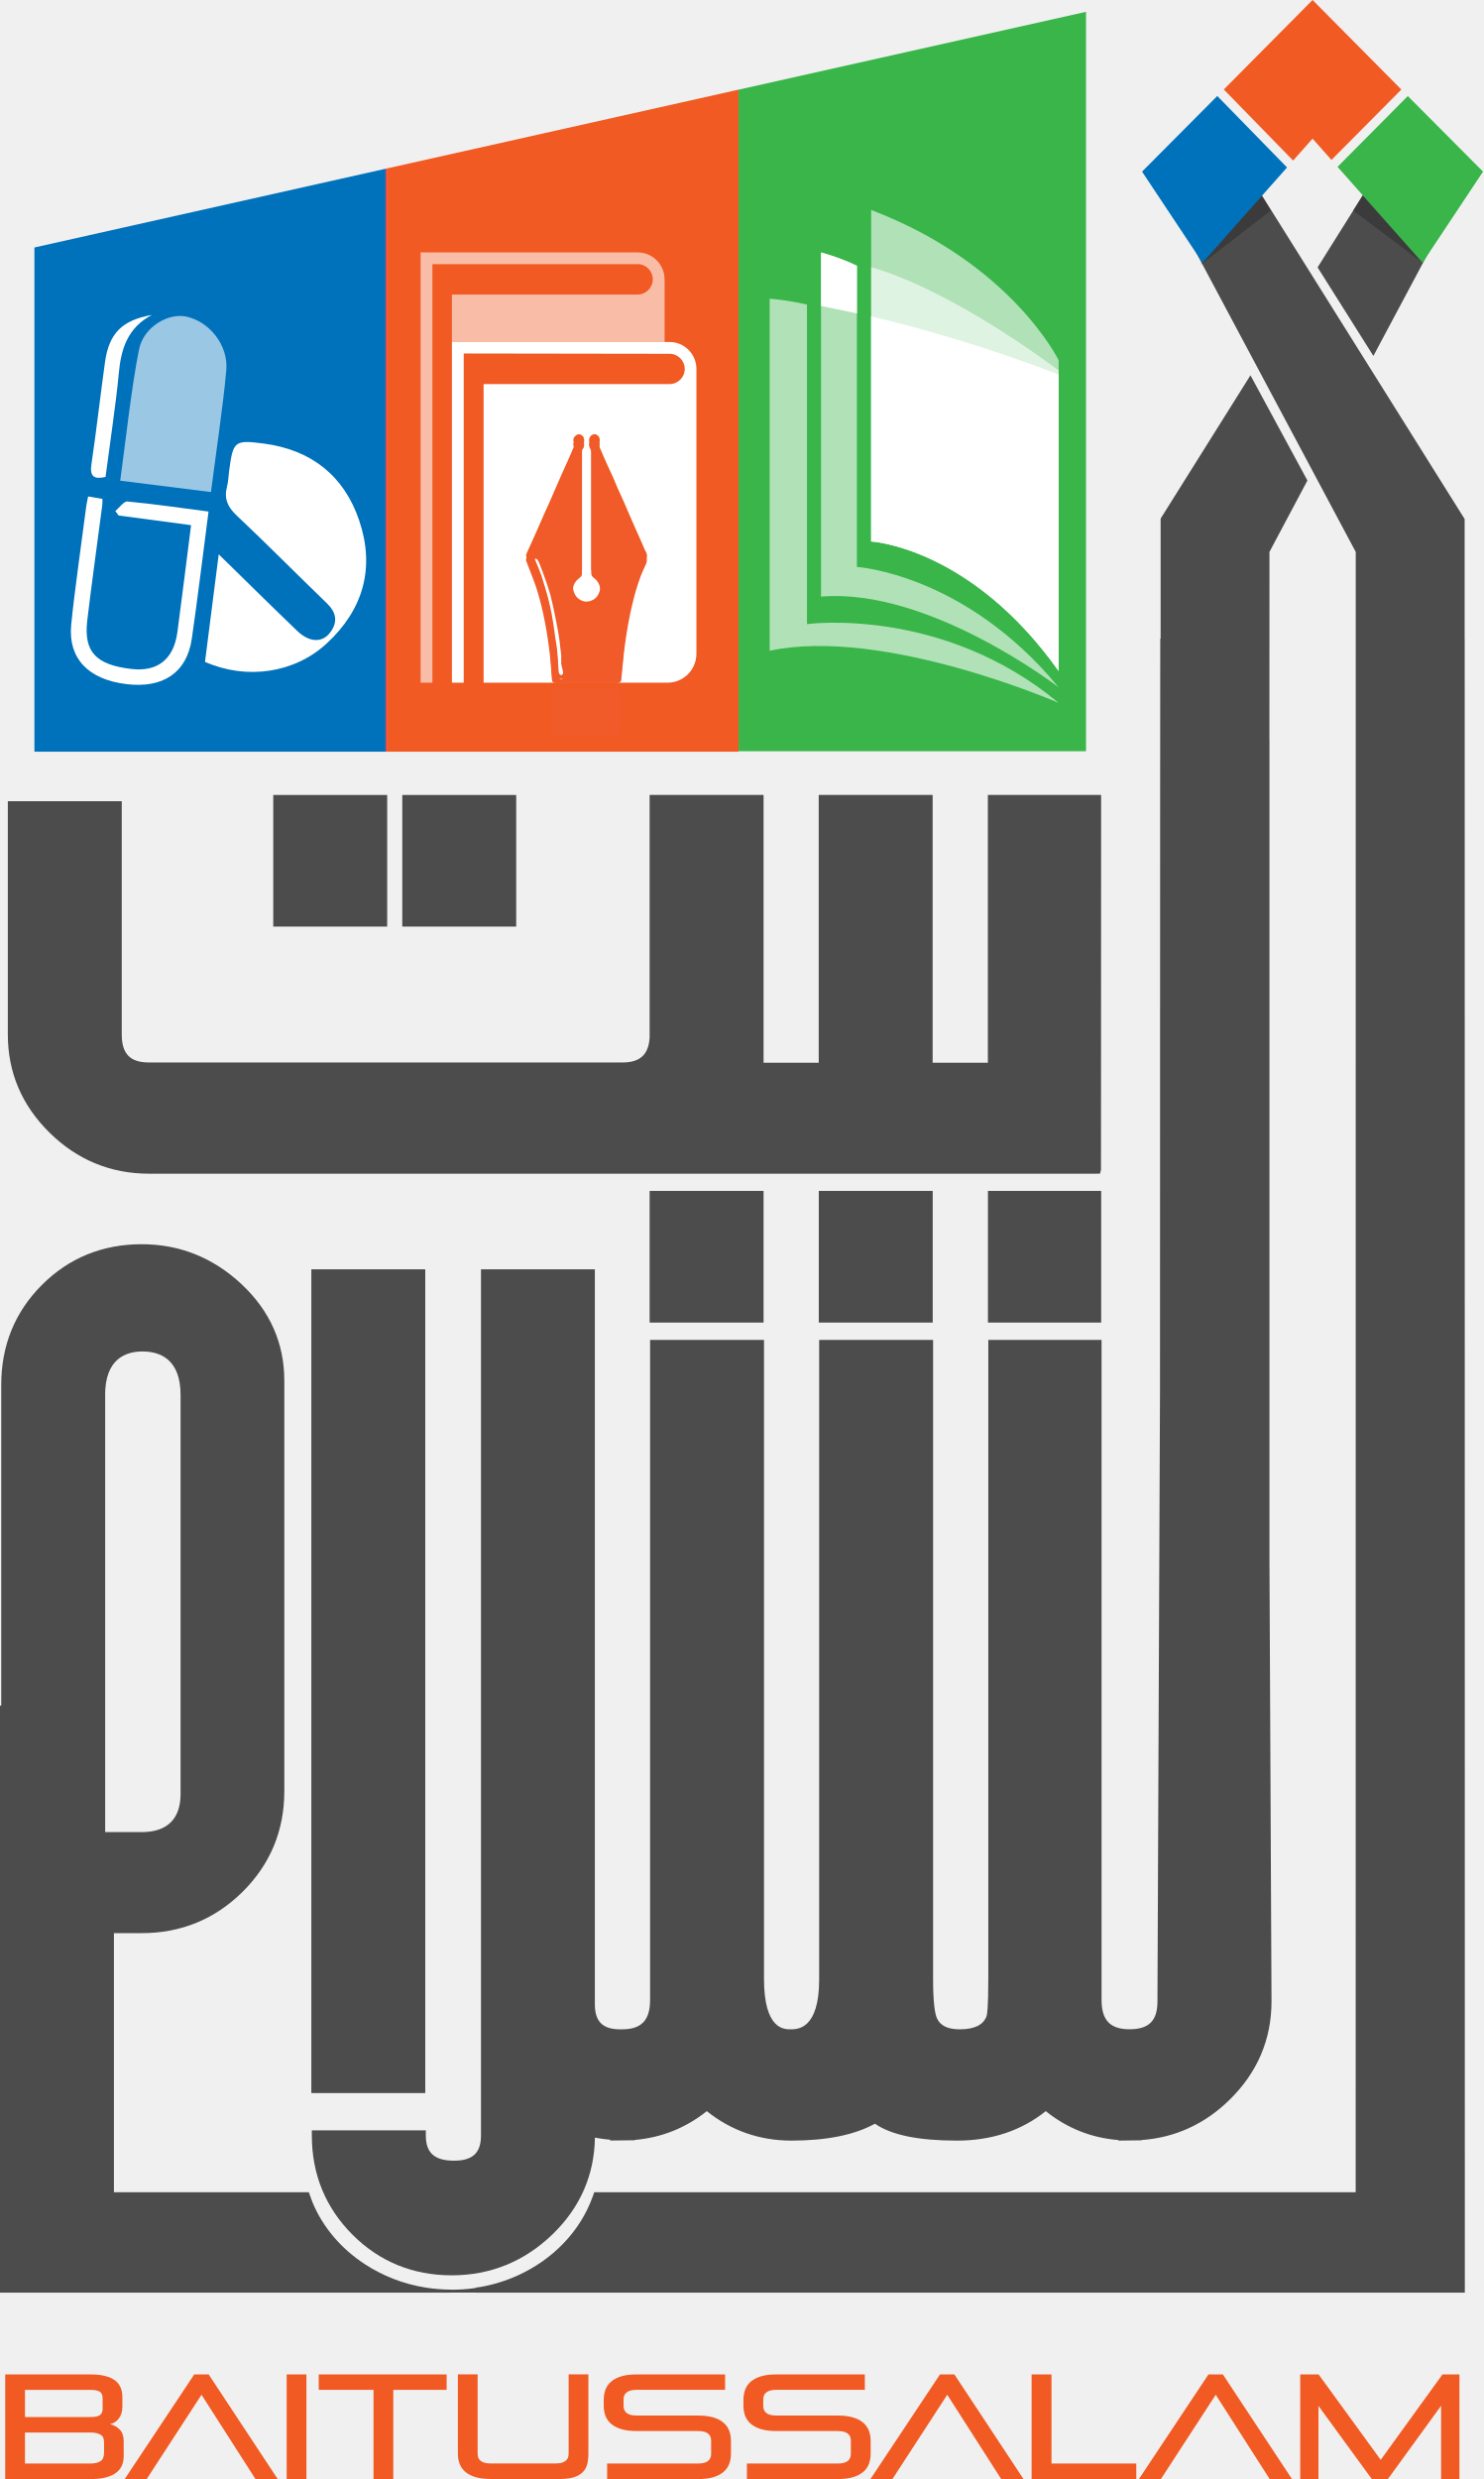
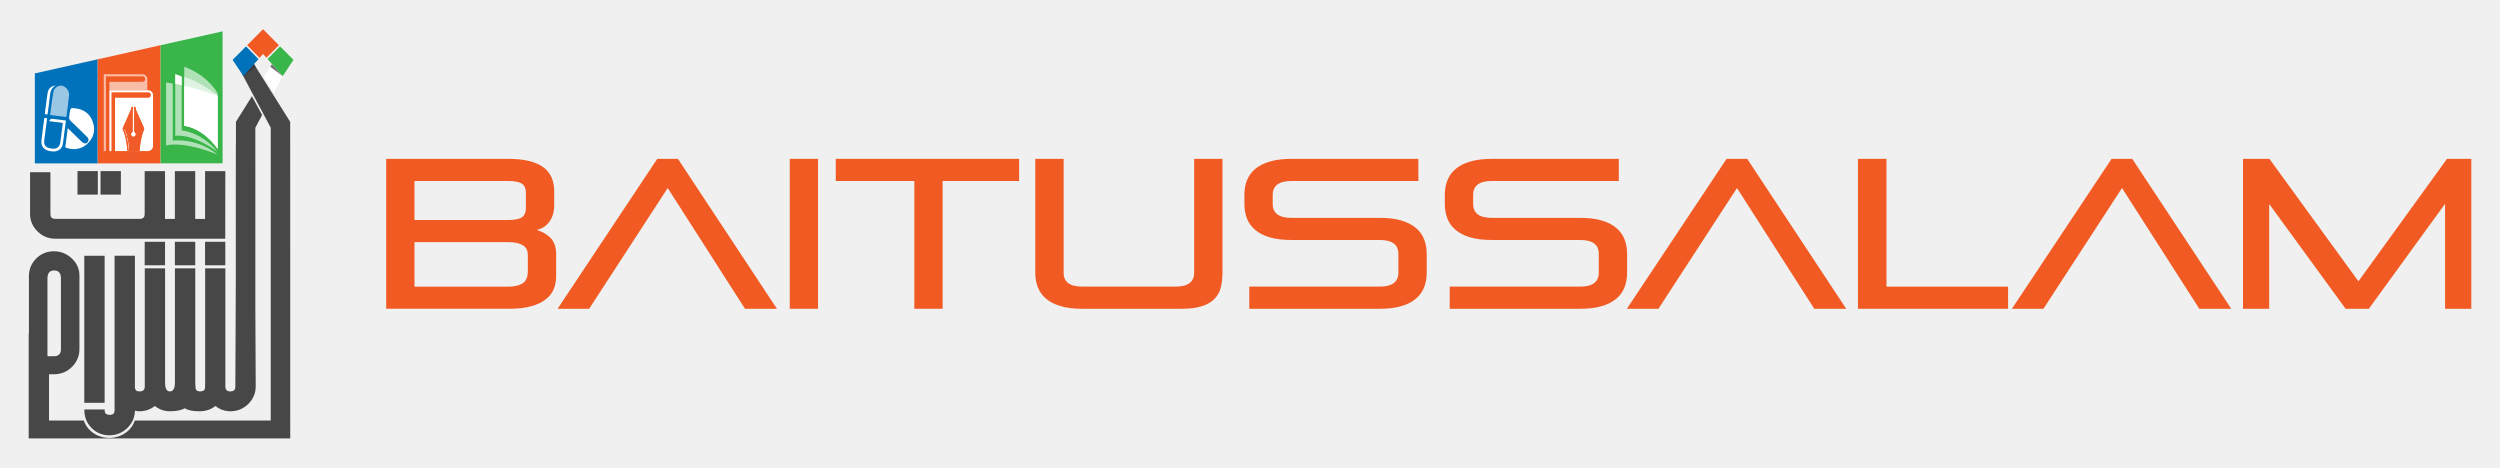
- <svg xmlns="http://www.w3.org/2000/svg" version="1.1" id="Layer_1" x="0px" y="0px" viewBox="0 0 238.74 398.96" style="enable-background:new 0 0 238.74 398.96;" xml:space="preserve">
+ <svg xmlns="http://www.w3.org/2000/svg" version="1.1" id="Layer_1" x="0px" y="0px" viewBox="0 0 1636.38 306.1" style="enable-background:new 0 0 1636.38 306.1;" xml:space="preserve">
  <style type="text/css">
- 	.st0{fill:#4C4C4D;}
- 	.st1{fill:#5D5E5E;}
- 	.st2{opacity:0.7;}
- 	.st3{fill:#333333;}
- 	.st4{fill:#F15A22;}
- 	.st5{fill:#EF4136;}
- 	.st6{fill:#0072BC;}
- 	.st7{fill:#39B54A;}
- 	.st8{opacity:0.6;}
- 	.st9{fill:#FFFFFF;}
+ 	.st0{fill:#F15A22;}
+ 	.st1{fill:#FFFFFF;}
+ 	.st2{fill:#474748;}
+ 	.st3{fill:#5D5E5E;}
+ 	.st4{opacity:0.7;}
+ 	.st5{fill:#333333;}
+ 	.st6{fill:#EF4136;}
+ 	.st7{fill:#0072BC;}
+ 	.st8{fill:#39B54A;}
+ 	.st9{opacity:0.6;}
	.st10{fill-rule:evenodd;clip-rule:evenodd;fill:#FFFFFF;}
	.st11{fill:#F15A29;}
</style>
  <g>
    <g>
-       <polygon class="st0" points="230.23,40.14 220.08,30.32 212.11,43.03 221.09,57.28   " />
-     </g>
-   </g>
-   <g>
-     <path class="st0" d="M235.78,83.53l-33.35-53.22l-10.15,9.82l25.97,48.7c-0.01,54.39-0.01,177.72-0.01,263.98H95.66   c-0.08,0.28-0.19,0.54-0.29,0.82c-2,5.49-6.36,10-12,12.56c-1.87,0.85-3.87,1.48-5.98,1.86c-0.29,0.05-0.58,0.08-0.85,0.11h0.26   c-0.1,0.02-0.2,0.03-0.3,0.04v0.03c-1.46,0.22-2.87,0.27-3.99,0.26v-0.01c-1.34-0.01-2.66-0.12-3.94-0.32   c-3.65-0.57-7-1.91-9.88-3.8c-3.77-2.47-6.72-5.91-8.38-9.92c-0.11-0.27-0.2-0.54-0.3-0.81c-0.1-0.27-0.2-0.54-0.29-0.82H18.34   v-41.7h4.48c6.32,0,11.78-2.24,16.23-6.65c4.46-4.42,6.72-9.86,6.72-16.18v-66.08c0-6.04-2.32-11.26-6.9-15.54   c-4.56-4.26-9.96-6.42-16.05-6.42c-6.32,0-11.73,2.2-16.07,6.55c-4.35,4.34-6.55,9.75-6.55,16.07v51.63H0v94.48h72.49v-0.01h4.05   v0.01h159.27v-15.34c0-79.35,0-190.52-0.02-250.85h-0.01V83.53z M16.92,224.52c0-5.8,3.27-7.02,6.02-7.02   c2.8,0,6.13,1.22,6.13,7.02v64.2c0,4.01-2.16,6.13-6.24,6.13h-5.9V224.52z" />
-   </g>
-   <g>
-     <g>
-       <path class="st0" d="M23.99,188.08h51.74h24.5h76.23v-0.01h0v-59.32h-16.6v43.1h-10.52v-43.1h-16.72v43.1h-10.51v-16.64    c0.01,0,0.02-0.01,0.03-0.01v-25.44h-0.03v-1.01H105.4v38.21c-0.16,3.22-1.87,4.85-5.17,4.85H23.99c-3.47,0-5.2-1.77-5.2-5.31    v-36.73H2.07v36.73c0,5.9,2.16,10.98,6.47,15.22C12.86,185.96,18.01,188.08,23.99,188.08z" />
+       <g>
+         <g>
+           <path class="st0" d="M252.78,202.11v-98.13h79.87c5.38,0,10.02,0.49,13.88,1.46c3.84,0.99,6.96,2.37,9.33,4.18      c2.38,1.82,4.09,4.04,5.24,6.69c1.11,2.65,1.66,5.6,1.66,8.85v9.06c0,4.31-1.02,7.89-3.13,10.82c-2.09,2.92-4.89,4.75-8.43,5.49      c3.7,1.02,6.78,2.76,9.19,5.23c2.4,2.46,3.64,6.07,3.64,10.8v14.35c0,2.79-0.5,5.47-1.47,8.03c-0.98,2.56-2.67,4.8-5.03,6.75      c-2.38,1.97-5.55,3.53-9.56,4.67c-3.99,1.17-8.99,1.74-15.05,1.74H252.78z M344.23,126.14c0-2.69-0.85-4.64-2.53-5.84      c-1.67-1.21-4.69-1.82-9.06-1.82H271.3v25.5h61.34c4.37,0,7.39-0.6,9.06-1.78c1.68-1.22,2.53-3.18,2.53-5.88V126.14z       M345.48,166.84c0-3.06-1.18-5.2-3.5-6.47c-2.33-1.26-5.35-1.87-9.07-1.87H271.3v29.12h61.62c3.72,0,6.74-0.69,9.07-2.08      c2.32-1.41,3.5-4.1,3.5-8.1V166.84z" />
+         </g>
+       </g>
+       <g>
+         <g>
+           <path class="st0" d="M487.65,202.11l-50.6-79.04l-51.43,79.04h-20.64l65.23-98.13h13.53l64.8,98.13H487.65z" />
+         </g>
+       </g>
+       <g>
+         <g>
+           <path class="st0" d="M516.93,202.11v-98.13h18.52v98.13H516.93z" />
+         </g>
+       </g>
+       <g>
+         <g>
+           <path class="st0" d="M598.48,202.11v-83.64h-51.43v-14.49h120.03v14.49H617v83.64H598.48z" />
+         </g>
+       </g>
+       <g>
+         <g>
+           <path class="st0" d="M708.46,202.11c-5.59,0-10.32-0.57-14.23-1.74c-3.89-1.14-7.09-2.77-9.54-4.87      c-2.47-2.08-4.24-4.59-5.38-7.48c-1.11-2.85-1.67-6.08-1.67-9.61v-74.43h18.56v74.57c0,6.03,4.07,9.06,12.26,9.06h60.91      c8.19,0,12.27-3.02,12.27-9.06v-74.57h18.53v74.43c0,3.53-0.37,6.76-1.04,9.61c-0.7,2.89-2.04,5.4-4.04,7.48      c-2.01,2.1-4.75,3.73-8.22,4.87c-3.49,1.17-8.01,1.74-13.61,1.74H708.46z" />
+         </g>
+       </g>
+       <g>
+         <g>
+           <path class="st0" d="M817.72,202.11v-14.5h85.34c8.15,0,12.25-3.02,12.25-9.06v-12.41c0-6.04-4.1-9.06-12.25-9.06h-57.73      c-5.57,0-10.32-0.58-14.21-1.73c-3.9-1.16-7.09-2.79-9.56-4.9c-2.46-2.07-4.25-4.55-5.37-7.43c-1.1-2.91-1.67-6.11-1.67-9.64      v-5.71c0-3.52,0.57-6.74,1.67-9.61c1.12-2.86,2.9-5.36,5.37-7.45c2.47-2.1,5.66-3.73,9.56-4.87c3.89-1.15,8.64-1.75,14.21-1.75      h83.07v14.49h-83.07c-8.18,0-12.27,3.02-12.27,9.06v5.99c0,6.05,4.08,9.07,12.27,9.07h57.73c5.55,0,10.29,0.56,14.21,1.74      c3.88,1.17,7.08,2.77,9.54,4.88c2.45,2.1,4.25,4.57,5.37,7.46c1.12,2.88,1.68,6.09,1.68,9.6v12.13c0,3.53-0.57,6.76-1.68,9.61      c-1.12,2.89-2.91,5.4-5.37,7.48c-2.46,2.1-5.66,3.73-9.54,4.87c-3.92,1.17-8.66,1.74-14.21,1.74H817.72z" />
+         </g>
+       </g>
+       <g>
+         <g>
+           <path class="st0" d="M948.9,202.11v-14.5h85.31c8.2,0,12.27-3.02,12.27-9.06v-12.41c0-6.04-4.07-9.06-12.27-9.06H976.5      c-5.57,0-10.3-0.58-14.2-1.73c-3.93-1.16-7.1-2.79-9.55-4.9c-2.47-2.07-4.25-4.55-5.35-7.43c-1.13-2.91-1.7-6.11-1.7-9.64v-5.71      c0-3.52,0.57-6.74,1.7-9.61c1.11-2.86,2.88-5.36,5.35-7.45c2.46-2.1,5.63-3.73,9.55-4.87c3.9-1.15,8.64-1.75,14.2-1.75h83.09      v14.49H976.5c-8.17,0-12.25,3.02-12.25,9.06v5.99c0,6.05,4.08,9.07,12.25,9.07h57.71c5.59,0,10.33,0.56,14.22,1.74      c3.91,1.17,7.1,2.77,9.55,4.88c2.47,2.1,4.26,4.57,5.36,7.46c1.12,2.88,1.68,6.09,1.68,9.6v12.13c0,3.53-0.56,6.76-1.68,9.61      c-1.11,2.89-2.89,5.4-5.36,7.48c-2.45,2.1-5.64,3.73-9.55,4.87c-3.89,1.17-8.63,1.74-14.22,1.74H948.9z" />
+         </g>
+       </g>
+       <g>
+         <g>
+           <path class="st0" d="M1187.55,202.11l-50.6-79.04l-51.43,79.04h-20.64l65.24-98.13h13.52l64.81,98.13H1187.55z" />
+         </g>
+       </g>
+       <g>
+         <g>
+           <path class="st0" d="M1216.12,202.11v-98.13h18.68v83.63h79.61v14.5H1216.12z" />
+         </g>
+       </g>
+       <g>
+         <g>
+           <path class="st0" d="M1439.56,202.11l-50.6-79.04l-51.43,79.04h-20.64l65.25-98.13h13.52l64.81,98.13H1439.56z" />
+         </g>
+       </g>
+       <g>
+         <g>
+           <path class="st0" d="M1600.43,202.11v-68.73l-49.9,68.73h-15.19l-50.03-68.59v68.59h-17.15v-98.13h17.28l58.28,80.14      l57.98-80.14h15.91v98.13H1600.43z" />
+         </g>
+       </g>
    </g>
    <g>
-       <path class="st0" d="M176.45,188.89H23.99c-6.17,0-11.56-2.22-16.01-6.6c-4.46-4.38-6.72-9.7-6.72-15.8v-37.55H19.6v37.55    c0,3.11,1.35,4.5,4.38,4.5h76.24c2.84,0,4.22-1.29,4.36-4.07l0-38.99h18.34v43.1h8.88v-43.1h18.34v43.1h8.89v-43.1h18.23    l-0.02,60.33l-0.16,0.62L176.45,188.89z M2.88,130.58v35.92c0,5.65,2.1,10.57,6.23,14.64c4.14,4.07,9.14,6.13,14.87,6.13h151.65    l0-57.7h-14.97v43.1h-12.15v-43.1h-15.09v43.1h-12.14v-43.1h-15.09v37.4c-0.18,3.72-2.25,5.66-5.99,5.66H23.99    c-3.93,0-6.02-2.12-6.02-6.12v-35.92H2.88z" />
-     </g>
-   </g>
-   <g>
-     <g>
-       <rect x="132.62" y="192.48" class="st0" width="16.72" height="19.56" />
-     </g>
-     <g>
-       <path class="st0" d="M150.15,212.85h-18.34v-21.19h18.34V212.85z M133.43,211.22h15.09v-17.93h-15.09V211.22z" />
-     </g>
-   </g>
-   <g>
-     <g>
-       <rect x="105.4" y="192.48" class="st0" width="16.71" height="19.56" />
-     </g>
-     <g>
-       <path class="st0" d="M122.92,212.85h-18.34v-21.19h18.34V212.85z M106.21,211.22h15.09v-17.93h-15.09V211.22z" />
-     </g>
-   </g>
-   <g>
-     <g>
-       <rect x="65.58" y="128.75" class="st0" width="16.71" height="19.56" />
-     </g>
-     <g>
-       <path class="st0" d="M83.11,149.12H64.76v-21.18h18.34V149.12z M66.39,147.49h15.08v-17.93H66.39V147.49z" />
-     </g>
-   </g>
-   <g>
-     <g>
-       <rect x="44.81" y="128.75" class="st0" width="16.72" height="19.56" />
-     </g>
-     <g>
-       <path class="st0" d="M62.34,149.12H43.99v-21.18h18.34V149.12z M45.62,147.49h15.09v-17.93H45.62V147.49z" />
-     </g>
-   </g>
-   <g>
-     <g>
-       <rect x="159.85" y="192.48" class="st0" width="16.6" height="19.56" />
-     </g>
-     <g>
-       <path class="st0" d="M177.27,212.85h-18.23v-21.19h18.23V212.85z M160.67,211.22h14.97v-17.93h-14.97V211.22z" />
-     </g>
-   </g>
-   <g>
-     <polygon class="st1" points="211.3,8.01 211.32,7.18 211.27,7.17  " />
-   </g>
-   <g class="st2">
-     <polygon class="st3" points="229.06,42.31 217.84,33.89 219.35,31.47  " />
-   </g>
-   <g class="st2">
-     <polygon class="st3" points="193.3,42.59 204.56,33.9 202.52,30.51  " />
-   </g>
-   <g>
-     <polygon class="st4" points="118,14.63 62.37,27.09 62.37,120.97 118.9,120.97 118.9,120.22 118.9,14.43  " />
-   </g>
-   <g>
-     <polygon class="st5" points="62.07,27.16 62.07,120.97 62.37,120.97 62.37,27.09  " />
-   </g>
-   <g>
-     <polygon class="st6" points="5.54,39.83 5.54,120.97 62.07,120.97 62.07,27.16  " />
-   </g>
-   <g>
-     <polygon class="st7" points="174.83,1.9 118.9,14.43 118.9,120.9 174.83,120.9  " />
-   </g>
-   <g>
-     <g>
-       <g>
-         <path class="st4" d="M0.84,398.96v-16.83h13.7c0.92,0,1.72,0.08,2.38,0.25c0.66,0.17,1.19,0.41,1.6,0.72     c0.41,0.31,0.7,0.69,0.9,1.15c0.19,0.46,0.28,0.96,0.28,1.52v1.55c0,0.74-0.18,1.35-0.54,1.86c-0.36,0.5-0.84,0.81-1.45,0.94     c0.63,0.17,1.16,0.47,1.58,0.9c0.41,0.42,0.62,1.04,0.62,1.85v2.46c0,0.48-0.09,0.94-0.25,1.38c-0.17,0.44-0.46,0.82-0.86,1.16     c-0.41,0.34-0.95,0.6-1.64,0.8c-0.68,0.2-1.54,0.3-2.58,0.3H0.84z M16.52,385.93c0-0.46-0.15-0.8-0.43-1     c-0.29-0.21-0.8-0.31-1.55-0.31H4.02v4.37h10.52c0.75,0,1.27-0.1,1.55-0.31c0.29-0.21,0.43-0.54,0.43-1.01V385.93z M16.74,392.91     c0-0.52-0.2-0.89-0.6-1.11c-0.4-0.22-0.92-0.32-1.56-0.32H4.02v4.99h10.57c0.64,0,1.16-0.12,1.56-0.36c0.4-0.24,0.6-0.7,0.6-1.39     V392.91z" />
-       </g>
-     </g>
-     <g>
-       <g>
-         <path class="st4" d="M41.12,398.96l-8.68-13.56l-8.82,13.56h-3.54l11.19-16.83h2.32l11.11,16.83H41.12z" />
-       </g>
-     </g>
-     <g>
-       <g>
-         <path class="st4" d="M46.15,398.96v-16.83h3.18v16.83H46.15z" />
-       </g>
-     </g>
-     <g>
-       <g>
-         <path class="st4" d="M60.13,398.96v-14.35h-8.82v-2.48H71.9v2.48h-8.59v14.35H60.13z" />
-       </g>
-     </g>
-     <g>
-       <g>
-         <path class="st4" d="M79,398.96c-0.96,0-1.77-0.1-2.44-0.3c-0.67-0.2-1.22-0.48-1.64-0.84c-0.42-0.36-0.73-0.79-0.92-1.28     c-0.19-0.49-0.29-1.04-0.29-1.65v-12.77h3.18v12.79c0,1.03,0.7,1.55,2.1,1.55h10.45c1.4,0,2.1-0.52,2.1-1.55v-12.79h3.18v12.77     c0,0.6-0.06,1.16-0.18,1.65c-0.12,0.5-0.35,0.93-0.69,1.28c-0.34,0.36-0.82,0.64-1.41,0.84c-0.6,0.2-1.37,0.3-2.33,0.3H79z" />
-       </g>
-     </g>
-     <g>
-       <g>
-         <path class="st4" d="M97.74,398.96v-2.49h14.64c1.4,0,2.1-0.52,2.1-1.55v-2.13c0-1.04-0.7-1.55-2.1-1.55h-9.9     c-0.95,0-1.77-0.1-2.44-0.3c-0.67-0.2-1.22-0.48-1.64-0.84c-0.42-0.36-0.73-0.78-0.92-1.27c-0.19-0.5-0.29-1.05-0.29-1.65v-0.98     c0-0.6,0.1-1.16,0.29-1.65c0.19-0.49,0.5-0.92,0.92-1.28c0.42-0.36,0.97-0.64,1.64-0.84c0.67-0.2,1.48-0.3,2.44-0.3h14.25v2.48     h-14.25c-1.4,0-2.1,0.52-2.1,1.55v1.03c0,1.04,0.7,1.56,2.1,1.56h9.9c0.95,0,1.77,0.1,2.44,0.3c0.67,0.2,1.21,0.47,1.64,0.84     c0.42,0.36,0.73,0.78,0.92,1.28c0.19,0.49,0.29,1.04,0.29,1.65v2.08c0,0.6-0.1,1.16-0.29,1.65c-0.19,0.5-0.5,0.93-0.92,1.28     c-0.42,0.36-0.97,0.64-1.64,0.84c-0.67,0.2-1.49,0.3-2.44,0.3H97.74z" />
-       </g>
-     </g>
-     <g>
-       <g>
-         <path class="st4" d="M120.24,398.96v-2.49h14.63c1.41,0,2.1-0.52,2.1-1.55v-2.13c0-1.04-0.7-1.55-2.1-1.55h-9.9     c-0.95,0-1.77-0.1-2.44-0.3c-0.67-0.2-1.22-0.48-1.64-0.84c-0.42-0.36-0.73-0.78-0.92-1.27c-0.19-0.5-0.29-1.05-0.29-1.65v-0.98     c0-0.6,0.1-1.16,0.29-1.65c0.19-0.49,0.49-0.92,0.92-1.28c0.42-0.36,0.96-0.64,1.64-0.84c0.67-0.2,1.48-0.3,2.44-0.3h14.25v2.48     h-14.25c-1.4,0-2.1,0.52-2.1,1.55v1.03c0,1.04,0.7,1.56,2.1,1.56h9.9c0.96,0,1.77,0.1,2.44,0.3c0.67,0.2,1.22,0.47,1.64,0.84     c0.42,0.36,0.73,0.78,0.92,1.28c0.19,0.49,0.29,1.04,0.29,1.65v2.08c0,0.6-0.1,1.16-0.29,1.65c-0.19,0.5-0.5,0.93-0.92,1.28     c-0.42,0.36-0.97,0.64-1.64,0.84c-0.67,0.2-1.48,0.3-2.44,0.3H120.24z" />
-       </g>
-     </g>
-     <g>
-       <g>
-         <path class="st4" d="M161.17,398.96l-8.68-13.56l-8.82,13.56h-3.54l11.19-16.83h2.32l11.12,16.83H161.17z" />
-       </g>
-     </g>
-     <g>
-       <g>
-         <path class="st4" d="M166.07,398.96v-16.83h3.2v14.34h13.65v2.49H166.07z" />
-       </g>
-     </g>
-     <g>
-       <g>
-         <path class="st4" d="M204.39,398.96l-8.68-13.56l-8.82,13.56h-3.54l11.19-16.83h2.32l11.12,16.83H204.39z" />
-       </g>
-     </g>
-     <g>
-       <g>
-         <path class="st4" d="M231.99,398.96v-11.79l-8.56,11.79h-2.6l-8.58-11.76v11.76h-2.94v-16.83h2.96l10,13.75l9.94-13.75h2.73     v16.83H231.99z" />
-       </g>
-     </g>
-   </g>
-   <g>
-     <g>
-       <rect x="50.94" y="205.09" class="st0" width="16.71" height="130.94" />
-     </g>
-     <g>
-       <path class="st0" d="M68.46,336.85H50.12V204.28h18.34V336.85z M51.75,335.22h15.08V205.91H51.75V335.22z" />
-     </g>
-   </g>
-   <g>
-     <g class="st8">
-       <path class="st9" d="M170.42,107.98V57.97c0,0-7.59-15.59-30.18-24.18c0,14.79,0,53.35,0,53.35S156.23,88,170.42,107.98z" />
-     </g>
-     <g class="st8">
-       <path class="st9" d="M170.42,110.62c0,0-20.85-16.09-38.25-14.6c0-9.57,0-55.39,0-55.39s2.89,0.74,5.78,2.15    c0,6.93,0,48.46,0,48.46S155.34,92.31,170.42,110.62z" />
-     </g>
-     <g class="st8">
-       <path class="st9" d="M170.42,107.98V59.61c-19.13-14.11-30.18-16.59-30.18-16.59c0,16.68,0,44.12,0,44.12S156.23,88,170.42,107.98    z" />
-     </g>
-     <g class="st8">
-       <path class="st9" d="M170.42,113.12c0,0-28.22-12.3-46.52-8.39c0-12.97,0-56.66,0-56.66s2.67,0.17,6.01,0.95    c0,5.91,0,51.42,0,51.42S151.62,97.48,170.42,113.12z" />
-     </g>
-     <g>
-       <path class="st9" d="M170.42,107.98V60.27c-11.74-4.5-22.18-7.46-30.18-9.36c0,15.48,0,36.23,0,36.23S156.23,88,170.42,107.98z" />
-     </g>
-     <g>
-       <path class="st9" d="M137.95,50.44c0-3.48,0-6.24,0-7.67c-2.89-1.4-5.78-2.15-5.78-2.15s0,3.46,0,8.62    C133.88,49.58,135.81,49.98,137.95,50.44z" />
-     </g>
-   </g>
-   <g>
-     <g>
-       <path class="st10" d="M33,106.52c0.72-5.61,1.44-11.27,2.21-17.31c4.42,4.32,8.5,8.36,12.64,12.33c1.95,1.87,4.03,1.95,5.31,0.24    c1.25-1.66,1-3.21-0.53-4.68c-4.87-4.7-9.63-9.52-14.55-14.16c-1.47-1.38-2.04-2.74-1.53-4.65c0.21-0.8,0.22-1.65,0.33-2.48    c0.65-4.82,0.82-5.05,5.61-4.42c7.59,1,12.9,5.16,15.34,12.39c2.56,7.59,0.67,14.31-5.21,19.75    C47.43,108.34,39.72,109.47,33,106.52z" />
-     </g>
-     <g class="st8">
-       <path class="st10" d="M33.96,79.19c-4.87-0.61-9.54-1.2-14.61-1.83c0.84-6.06,1.84-15.31,3.04-21.16    c0.73-3.57,4.65-5.85,7.55-5.26c3.74,0.77,6.84,4.6,6.49,8.62C35.96,64.98,34.67,73.64,33.96,79.19z" />
-     </g>
-     <g>
-       <path class="st10" d="M14.19,79.9c0.89,0.15,1.58,0.26,2.3,0.39c-0.01,0.4,0.01,0.67-0.02,0.93c-0.59,4.6-1.9,14.09-2.43,18.69    c-0.57,4.98,1.39,7.08,7.09,7.75c4.24,0.5,6.84-1.55,7.43-5.94c0.54-4.03,1.67-12.96,2.2-17.2c-3.99-0.54-7.83-1.05-11.66-1.56    c-0.18-0.23-0.36-0.47-0.54-0.71c0.66-0.54,1.37-1.6,1.97-1.54c4.33,0.41,8.63,1.04,13.04,1.62c-0.69,5.32-1.94,15.38-2.7,20.51    c-0.81,5.41-4.61,7.97-10.5,7.26c-6.14-0.74-9.41-4.11-8.91-9.51c0.45-4.79,1.83-14.46,2.44-19.23    C13.95,80.99,14.05,80.64,14.19,79.9z" />
-     </g>
-     <g>
-       <path class="st10" d="M24.44,50.69c-3.93,2.06-4.98,5.53-5.33,9.52c-0.4,4.41-1.54,12.06-2.12,16.55    c-1.88,0.42-2.57-0.08-2.27-2.06c0.67-4.39,1.57-12.08,2.19-16.47C17.57,53.63,19.65,51.53,24.44,50.69z" />
-     </g>
-   </g>
-   <g>
-     <path class="st9" d="M90.34,106.12c-0.01-0.05-0.01-0.11,0-0.16c0.03-0.16,0.1-0.33,0.09-0.49c-0.02-0.4-0.09-0.79-0.14-1.19   c-0.08-0.71-0.14-1.43-0.25-2.14c-0.1-0.72-0.24-1.43-0.37-2.14c-0.13-0.7-0.26-1.39-0.41-2.08c-0.21-0.96-0.4-1.92-0.66-2.87   c-0.23-0.84-0.51-1.66-0.8-2.48c-0.28-0.8-0.59-1.59-0.89-2.39c-0.11-0.27-0.22-0.53-0.38-0.78c-0.07-0.1-0.28-0.2-0.36-0.17   c-0.11,0.05-0.22,0.24-0.21,0.36c0.01,0.18,0.12,0.35,0.19,0.52c0.35,0.86,0.73,1.71,1.02,2.58c0.38,1.15,0.72,2.31,1.04,3.48   c0.24,0.91,0.45,1.84,0.62,2.77c0.17,0.9,0.29,1.81,0.43,2.71c0.04,0.25,0.05,0.5,0.09,0.75c0.1,0.68,0.25,1.36,0.32,2.05   c0.1,1.01,0.15,2.02,0.22,3.03c0.02,0.26,0,0.54,0.07,0.79c0.04,0.15,0.21,0.37,0.34,0.38c0.17,0.02,0.35-0.13,0.34-0.38   c-0.01-0.16,0-0.32,0-0.48c0.03-0.01,0.05-0.01,0.08-0.02C90.59,107.24,90.46,106.68,90.34,106.12z" />
-   </g>
-   <g>
-     <path class="st9" d="M107.79,55.04l-0.8,0H72.75v0.9v53.93h1.9V56.89l33.14,0.05c1.34,0,2.44,1.09,2.44,2.44   c0,1.34-1.09,2.43-2.44,2.43H77.85v48.06h29.61c2.57,0,4.65-2.09,4.65-4.65V59.37C112.11,56.98,110.17,55.04,107.79,55.04z    M103.92,90.29c-0.24,0.55-0.52,1.08-0.73,1.64c-0.32,0.86-0.62,1.74-0.87,2.62c-0.25,0.87-0.46,1.77-0.66,2.65   c-0.15,0.62-0.28,1.25-0.4,1.88c-0.15,0.79-0.3,1.58-0.41,2.37c-0.16,1-0.3,2-0.41,3c-0.16,1.44-0.28,2.88-0.42,4.32   c-0.02,0.27-0.3,0.48-0.66,0.48c-0.84,0.01-1.68,0-2.52,0c-0.8,0-1.61,0-2.41,0c-1.61,0-3.22,0-4.82,0c-0.57,0-0.73-0.16-0.77-0.73   c-0.08-1.2-0.17-2.4-0.28-3.59c-0.11-1.04-0.26-2.08-0.41-3.11c-0.12-0.8-0.26-1.61-0.42-2.41c-0.19-0.95-0.39-1.9-0.62-2.84   c-0.24-0.96-0.51-1.91-0.82-2.85c-0.27-0.84-0.62-1.65-0.93-2.48c-0.22-0.58-0.46-1.15-0.66-1.73c-0.04-0.13,0.01-0.32,0.08-0.45   c0.31-0.72,0.64-1.43,0.97-2.14c0.3-0.68,0.61-1.37,0.91-2.05c0.32-0.73,0.63-1.46,0.96-2.19c0.3-0.68,0.62-1.36,0.92-2.03   c0.23-0.52,0.45-1.04,0.68-1.57c0.38-0.86,0.75-1.71,1.12-2.57c0.32-0.73,0.66-1.46,0.99-2.19c0.31-0.7,0.63-1.4,0.92-2.12   c0.12-0.31,0.34-0.58,0.14-0.99c-0.23-0.46-0.03-0.88,0.35-1.16c0.54-0.4,1.17,0.02,1.27,0.53c0.07,0.36,0.05,0.74-0.24,1.05   c-0.06,0.06-0.08,0.18-0.08,0.27c0,3.06,0,6.13,0,9.2c0,3.52-0.01,7.03,0,10.55c0,0.41-0.3,0.58-0.54,0.78   c-0.76,0.61-1.03,1.42-0.89,2.32c0.13,0.9,0.61,1.63,1.53,1.97c0.88,0.32,2.08-0.16,2.5-1c0.21-0.42,0.37-0.85,0.36-1.34   c-0.01-0.87-0.37-1.57-1.05-2.08c-0.31-0.23-0.41-0.46-0.41-0.82c0.01-6.48,0.01-12.96,0-19.44c0-0.17-0.07-0.37-0.16-0.52   c-0.34-0.55-0.24-1.19,0.26-1.51c0.54-0.35,1.06,0.05,1.21,0.49c0.1,0.3,0.04,0.6-0.08,0.91c-0.07,0.21,0.09,0.53,0.2,0.78   c0.37,0.89,0.76,1.76,1.15,2.64c0.32,0.71,0.66,1.41,0.98,2.12c0.23,0.52,0.43,1.05,0.66,1.58c0.32,0.72,0.66,1.43,0.98,2.15   c0.31,0.71,0.6,1.42,0.91,2.12c0.36,0.84,0.74,1.68,1.11,2.52c0.31,0.69,0.62,1.38,0.93,2.08c0.22,0.5,0.41,1.02,0.68,1.49   C104.28,89.4,104.12,89.84,103.92,90.29z" />
-   </g>
-   <g>
-     <path class="st11" d="M103.33,88.09c-0.31-0.69-0.62-1.38-0.93-2.08c-0.37-0.84-0.74-1.67-1.11-2.51c-0.31-0.71-0.6-1.42-0.91-2.13   c-0.32-0.72-0.66-1.43-0.98-2.15c-0.23-0.52-0.43-1.06-0.66-1.57c-0.32-0.72-0.66-1.41-0.98-2.12c-0.39-0.88-0.78-1.75-1.15-2.64   c-0.11-0.25-0.27-0.57-0.2-0.78c0.12-0.32,0.18-0.61,0.08-0.91c-0.15-0.45-0.67-0.84-1.21-0.49c-0.5,0.32-0.6,0.96-0.26,1.51   c0.09,0.15,0.16,0.35,0.16,0.52c0.01,6.48,0.01,12.96,0,19.44c0,0.35,0.1,0.59,0.41,0.82c0.68,0.5,1.04,1.2,1.05,2.08   c0,0.49-0.16,0.92-0.36,1.34c-0.42,0.84-1.62,1.32-2.5,1c-0.92-0.34-1.4-1.07-1.53-1.97c-0.13-0.9,0.14-1.72,0.89-2.32   c0.24-0.2,0.54-0.36,0.54-0.78c-0.01-3.52,0-7.03,0-10.55c0-3.07-0.01-6.13,0-9.2c0-0.09,0.02-0.21,0.08-0.27   c0.3-0.3,0.31-0.68,0.24-1.05c-0.11-0.51-0.73-0.94-1.27-0.53c-0.38,0.28-0.58,0.7-0.35,1.16c0.2,0.42-0.02,0.68-0.14,0.99   c-0.29,0.71-0.61,1.41-0.92,2.12c-0.33,0.74-0.66,1.46-0.99,2.19c-0.38,0.86-0.75,1.71-1.12,2.57c-0.23,0.52-0.45,1.04-0.68,1.56   c-0.31,0.68-0.62,1.35-0.92,2.04c-0.32,0.72-0.64,1.46-0.96,2.19c-0.3,0.68-0.6,1.36-0.91,2.05c-0.32,0.71-0.66,1.42-0.97,2.14   c-0.06,0.14-0.12,0.32-0.08,0.45c0.2,0.58,0.44,1.15,0.66,1.73c0.31,0.82,0.66,1.64,0.93,2.48c0.31,0.94,0.57,1.89,0.82,2.85   c0.24,0.94,0.44,1.89,0.62,2.84c0.16,0.8,0.3,1.61,0.42,2.41c0.15,1.04,0.3,2.07,0.41,3.11c0.12,1.19,0.2,2.39,0.28,3.58   c0.04,0.57,0.19,0.73,0.77,0.73c1.61,0,3.22,0,4.82,0c0.8,0,1.61,0,2.41,0c0.84,0,1.68,0.01,2.52,0c0.36,0,0.63-0.21,0.66-0.48   c0.14-1.44,0.26-2.89,0.42-4.32c0.11-1.01,0.25-2,0.41-3.01c0.12-0.79,0.26-1.58,0.41-2.37c0.12-0.63,0.25-1.26,0.4-1.88   c0.21-0.89,0.41-1.78,0.66-2.65c0.26-0.88,0.56-1.76,0.87-2.62c0.21-0.56,0.49-1.09,0.73-1.64c0.2-0.45,0.36-0.89,0.08-1.39   C103.73,89.11,103.55,88.59,103.33,88.09z M90.64,108.97c0.01,0.25-0.17,0.4-0.34,0.38c-0.13-0.01-0.3-0.23-0.34-0.38   c-0.07-0.25-0.05-0.52-0.07-0.79c-0.07-1.01-0.12-2.03-0.22-3.03c-0.07-0.69-0.21-1.37-0.32-2.05c-0.04-0.25-0.05-0.5-0.09-0.75   c-0.14-0.9-0.25-1.81-0.43-2.71c-0.18-0.93-0.38-1.86-0.62-2.77c-0.31-1.17-0.65-2.33-1.04-3.48c-0.29-0.88-0.68-1.72-1.02-2.58   c-0.07-0.18-0.18-0.35-0.19-0.53c-0.01-0.12,0.11-0.31,0.21-0.36c0.08-0.03,0.29,0.07,0.36,0.17c0.16,0.24,0.27,0.51,0.38,0.78   c0.31,0.79,0.61,1.58,0.89,2.39c0.29,0.82,0.57,1.65,0.8,2.48c0.25,0.95,0.45,1.91,0.66,2.87c0.15,0.69,0.28,1.39,0.41,2.08   c0.13,0.71,0.27,1.42,0.37,2.14c0.1,0.71,0.16,1.43,0.25,2.14c0.05,0.4,0.11,0.79,0.14,1.19c0.01,0.16-0.06,0.33-0.09,0.49   c-0.01,0.05-0.02,0.11,0,0.16c0.13,0.56,0.25,1.12,0.38,1.67c-0.03,0.01-0.05,0.01-0.08,0.02   C90.64,108.65,90.63,108.81,90.64,108.97z" />
-   </g>
-   <g>
-     <path class="st11" d="M99.35,110.82c-3.15,0-6.29,0-9.43,0c-0.23,0-0.46,0-0.69,0.01c-0.28,0.01-0.46,0.15-0.47,0.43   c-0.01,0.48-0.03,6.27,0.01,6.75c0.03,0.38,0.2,0.49,0.59,0.49c1.69,0,3.37,0,5.06,0c1.69,0,3.37,0,5.06,0   c0.4,0,0.56-0.11,0.61-0.52c0.04-0.36,0.04-6.04,0.03-6.41C100.1,110.92,100,110.82,99.35,110.82z" />
-   </g>
-   <g class="st8">
-     <path class="st9" d="M106.98,44.95c0-2.39-1.94-4.33-4.33-4.33H67.71v69.25h1.9V42.51h33.04c1.34,0,2.44,1.09,2.44,2.44   c0,1.34-1.12,2.46-2.44,2.46h-29.9v7.58v0.05h34.24V44.95z" />
-   </g>
-   <g>
-     <g>
-       <polygon class="st6" points="183.85,27.62 193.59,42.28 207.19,26.95 195.96,15.45   " />
-     </g>
-     <g>
-       <polygon class="st4" points="211.3,0 197.01,14.4 208.17,25.84 211.3,22.31 214.34,25.74 225.59,14.41   " />
-     </g>
-     <g>
-       <polygon class="st7" points="238.74,27.62 226.63,15.46 215.32,26.85 229,42.28   " />
-     </g>
-   </g>
-   <g>
-     <g>
-       <path class="st0" d="M210.47,77.33L201.3,60.4l-14.46,23.06v19.32h-0.06l-0.02,27.5c-0.01,27.17-0.01,60.4-0.02,93.34l-0.41,98.47    c0,3.11-1.35,4.49-4.5,4.49c-3.11,0-4.5-1.45-4.5-4.72V215.64h-18.23v102.8c0,4.76-0.2,5.8-0.28,6.03    c-0.53,1.43-1.95,2.12-4.33,2.12c-1.95,0-3.15-0.6-3.68-1.83c-0.27-0.64-0.6-2.24-0.6-6.21V215.64h-18.34v102.91    c0,8.04-3.47,8.04-4.61,8.04c-1.06,0-4.27,0-4.27-8.15v-102.8h-18.34v106.23c0,3.27-1.39,4.72-4.5,4.72h-0.33    c-2.8,0-4.06-1.25-4.06-4.05V204.28H77.43v139.39c0,2.81-1.34,4.06-4.33,4.06c-3.15,0-4.55-1.25-4.55-4.06v-0.82H50.2v0.82    c0,6.25,2.2,11.62,6.54,15.97c4.34,4.34,9.72,6.54,15.97,6.54c6.24,0,11.7-2.22,16.23-6.59c4.45-4.3,6.74-9.54,6.83-15.57    c0.8,0.15,1.61,0.27,2.47,0.34v0.13l3.96-0.05v-0.05c4.31-0.37,8.2-1.93,11.58-4.63c3.93,3.14,8.51,4.74,13.62,4.74    c5.68,0,10.19-0.92,13.45-2.72c2.65,1.83,6.99,2.72,13.22,2.72c5.54,0,10.33-1.59,14.28-4.74c3.43,2.75,7.36,4.31,11.69,4.65v0.09    l3.73-0.05v-0.04c5.44-0.39,10.21-2.58,14.2-6.51c4.46-4.38,6.72-9.7,6.72-15.8l-0.33-70.86l0-132.25l-0.01,0.01l0.01-30.18    L210.47,77.33z" />
+       <g>
+         <g>
+           <polygon class="st1" points="185.92,48.26 178.55,41.13 172.77,50.36 179.28,60.7     " />
+         </g>
+       </g>
+       <g>
+         <path class="st2" d="M189.95,79.76l-24.21-38.63l-7.37,7.13l18.85,35.35c-0.01,39.49-0.01,129.02-0.01,191.64H88.23     c-0.06,0.2-0.14,0.39-0.21,0.59c-1.45,3.98-4.62,7.26-8.71,9.12c-1.35,0.61-2.81,1.07-4.34,1.35c-0.21,0.03-0.42,0.06-0.62,0.08     h0.19c-0.07,0.01-0.15,0.02-0.22,0.03v0.02c-1.06,0.16-2.08,0.19-2.9,0.19v-0.01c-0.97-0.01-1.93-0.08-2.86-0.23     c-2.65-0.42-5.09-1.38-7.17-2.76c-2.74-1.79-4.88-4.29-6.09-7.2c-0.08-0.19-0.15-0.39-0.22-0.59c-0.07-0.2-0.15-0.39-0.21-0.59     H32.09v-30.28h3.25c4.59,0,8.55-1.62,11.78-4.83c3.24-3.21,4.88-7.16,4.88-11.75v-47.97c0-4.38-1.69-8.18-5.01-11.28     c-3.31-3.09-7.23-4.66-11.65-4.66c-4.59,0-8.51,1.6-11.66,4.75c-3.16,3.15-4.76,7.08-4.76,11.67v37.48h-0.14v68.59h52.62v-0.01     h2.94v0.01h115.63v-11.14c0-57.6,0-138.31-0.02-182.11h-0.01V79.76z M31.06,182.11c0-4.21,2.37-5.09,4.37-5.09     c2.03,0,4.45,0.88,4.45,5.09v46.6c0,2.91-1.57,4.45-4.53,4.45h-4.28V182.11z" />
+       </g>
+       <g>
+         <g>
+           <path class="st2" d="M36.19,155.66h37.56h17.79h55.34v-0.01h0v-43.06h-12.05v31.29h-7.63v-31.29h-12.13v31.29h-7.63V131.8      c0.01,0,0.01,0,0.02-0.01v-18.47h-0.02v-0.74H95.29v27.74c-0.11,2.34-1.36,3.52-3.75,3.52H36.19c-2.52,0-3.78-1.28-3.78-3.85      v-26.67H20.28v26.67c0,4.29,1.57,7.97,4.7,11.05C28.12,154.12,31.86,155.66,36.19,155.66z" />
+         </g>
+         <g>
+           <path class="st2" d="M146.88,156.25H36.19c-4.48,0-8.39-1.61-11.63-4.79c-3.24-3.18-4.88-7.04-4.88-11.47v-27.26h13.32v27.26      c0,2.26,0.98,3.26,3.18,3.26h55.35c2.06,0,3.07-0.94,3.16-2.95l0-28.3h13.32v31.29h6.45V112h13.32v31.29h6.45V112h13.24      l-0.02,43.8l-0.11,0.45L146.88,156.25z M20.88,113.91v26.08c0,4.1,1.52,7.68,4.52,10.63c3,2.95,6.64,4.45,10.8,4.45h110.09      l0-41.89h-10.87v31.29h-8.82v-31.29h-10.95v31.29h-8.81v-31.29H95.89v27.15c-0.13,2.7-1.63,4.11-4.35,4.11H36.19      c-2.86,0-4.37-1.54-4.37-4.45v-26.08H20.88z" />
+         </g>
+       </g>
+       <g>
+         <g>
+           <rect x="115.06" y="158.85" class="st2" width="12.13" height="14.2" />
+         </g>
+         <g>
+           <path class="st2" d="M127.79,173.64h-13.32v-15.38h13.32V173.64z M115.65,172.46h10.95v-13.02h-10.95V172.46z" />
+         </g>
+       </g>
+       <g>
+         <g>
+           <rect x="95.29" y="158.85" class="st2" width="12.13" height="14.2" />
+         </g>
+         <g>
+           <path class="st2" d="M108.02,173.64H94.7v-15.38h13.32V173.64z M95.89,172.46h10.95v-13.02H95.89V172.46z" />
+         </g>
+       </g>
+       <g>
+         <g>
+           <rect x="66.39" y="112.59" class="st2" width="12.13" height="14.2" />
+         </g>
+         <g>
+           <path class="st2" d="M79.11,127.38H65.8V112h13.31V127.38z M66.98,126.19h10.95v-13.02H66.98V126.19z" />
+         </g>
+       </g>
+       <g>
+         <g>
+           <rect x="51.31" y="112.59" class="st2" width="12.14" height="14.2" />
+         </g>
+         <g>
+           <path class="st2" d="M64.04,127.38H50.72V112h13.32V127.38z M51.9,126.19h10.95v-13.02H51.9V126.19z" />
+         </g>
+       </g>
+       <g>
+         <g>
+           <rect x="134.83" y="158.85" class="st2" width="12.05" height="14.2" />
+         </g>
+         <g>
+           <path class="st2" d="M147.47,173.64h-13.24v-15.38h13.24V173.64z M135.42,172.46h10.87v-13.02h-10.87V172.46z" />
+         </g>
+       </g>
+       <g>
+         <polygon class="st3" points="172.17,24.93 172.19,24.33 172.15,24.33    " />
+       </g>
+       <g class="st4">
+         <polygon class="st5" points="185.07,49.84 176.92,43.72 178.02,41.96    " />
+       </g>
+       <g class="st4">
+         <polygon class="st5" points="159.11,50.04 167.28,43.73 165.81,41.27    " />
+       </g>
+       <g>
+         <polygon class="st0" points="104.44,29.74 64.06,38.79 64.06,106.94 105.1,106.94 105.1,106.39 105.1,29.6    " />
+       </g>
+       <g>
+         <polygon class="st6" points="63.84,38.84 63.84,106.94 64.06,106.94 64.06,38.79    " />
+       </g>
+       <g>
+         <polygon class="st7" points="22.8,48.04 22.8,106.94 63.84,106.94 63.84,38.84    " />
+       </g>
+       <g>
+         <polygon class="st8" points="145.7,20.5 105.1,29.6 105.1,106.89 145.7,106.89    " />
+       </g>
+       <g>
+         <g>
+           <rect x="55.76" y="168.01" class="st2" width="12.13" height="95.06" />
+         </g>
+         <g>
+           <path class="st2" d="M68.48,263.66H55.17v-96.24h13.31V263.66z M56.35,262.48H67.3v-93.88H56.35V262.48z" />
+         </g>
+       </g>
+       <g>
+         <g class="st9">
+           <path class="st1" d="M142.5,97.51V61.2c0,0-5.51-11.32-21.91-17.55c0,10.74,0,38.73,0,38.73S132.2,83.01,142.5,97.51z" />
+         </g>
+         <g class="st9">
+           <path class="st1" d="M142.5,99.43c0,0-15.13-11.68-27.77-10.6c0-6.95,0-40.21,0-40.21s2.1,0.54,4.19,1.56      c0,5.03,0,35.18,0,35.18S131.55,86.13,142.5,99.43z" />
+         </g>
+         <g class="st9">
+           <path class="st1" d="M142.5,97.51V62.39c-13.89-10.24-21.91-12.05-21.91-12.05c0,12.11,0,32.03,0,32.03S132.2,83.01,142.5,97.51      z" />
+         </g>
+         <g class="st9">
+           <path class="st1" d="M142.5,101.24c0,0-20.48-8.93-33.78-6.09c0-9.42,0-41.13,0-41.13s1.94,0.12,4.36,0.69      c0,4.29,0,37.33,0,37.33S128.85,89.89,142.5,101.24z" />
+         </g>
+         <g>
+           <path class="st1" d="M142.5,97.51V62.88c-8.53-3.27-16.1-5.42-21.91-6.8c0,11.24,0,26.3,0,26.3S132.2,83.01,142.5,97.51z" />
+         </g>
+         <g>
+           <path class="st1" d="M118.93,55.74c0-2.53,0-4.53,0-5.57c-2.1-1.02-4.19-1.56-4.19-1.56s0,2.51,0,6.26      C115.97,55.11,117.37,55.4,118.93,55.74z" />
+         </g>
+       </g>
+       <g>
+         <g>
+           <path class="st10" d="M42.74,96.45c0.52-4.07,1.05-8.18,1.61-12.57c3.21,3.13,6.17,6.07,9.18,8.95      c1.41,1.36,2.93,1.42,3.86,0.18c0.91-1.21,0.72-2.33-0.38-3.4c-3.53-3.42-6.99-6.91-10.57-10.28c-1.07-1-1.48-1.99-1.11-3.38      c0.15-0.58,0.16-1.2,0.24-1.8c0.47-3.5,0.6-3.67,4.08-3.21c5.51,0.73,9.36,3.74,11.14,8.99c1.86,5.51,0.48,10.39-3.79,14.34      C53.21,97.77,47.62,98.6,42.74,96.45z" />
+         </g>
+         <g class="st9">
+           <path class="st10" d="M43.43,76.61c-3.54-0.44-6.93-0.87-10.61-1.33c0.61-4.4,1.34-11.12,2.21-15.36      c0.53-2.59,3.38-4.25,5.48-3.82c2.71,0.56,4.97,3.34,4.71,6.26C44.89,66.29,43.95,72.58,43.43,76.61z" />
+         </g>
+         <g>
+           <path class="st10" d="M29.09,77.13c0.65,0.11,1.14,0.19,1.67,0.28c0,0.29,0.01,0.49-0.02,0.68c-0.43,3.34-1.38,10.23-1.77,13.57      c-0.42,3.62,1.01,5.14,5.15,5.63c3.08,0.36,4.96-1.12,5.4-4.31c0.39-2.92,1.22-9.41,1.6-12.49c-2.9-0.39-5.68-0.76-8.47-1.13      c-0.13-0.17-0.26-0.34-0.39-0.51c0.48-0.39,0.99-1.16,1.43-1.12c3.14,0.3,6.27,0.76,9.47,1.17c-0.5,3.86-1.41,11.16-1.96,14.89      c-0.58,3.92-3.35,5.79-7.62,5.27c-4.46-0.54-6.83-2.98-6.46-6.9c0.32-3.48,1.33-10.5,1.77-13.96      C28.91,77.92,28.98,77.66,29.09,77.13z" />
+         </g>
+         <g>
+           <path class="st10" d="M36.53,55.92c-2.85,1.5-3.61,4.01-3.87,6.91c-0.29,3.2-1.12,8.76-1.54,12.01c-1.37,0.3-1.87-0.06-1.65-1.5      c0.48-3.19,1.14-8.77,1.59-11.96C31.54,58.06,33.05,56.53,36.53,55.92z" />
+         </g>
+       </g>
+       <g>
+         <path class="st1" d="M84.36,96.16c-0.01-0.04,0-0.08,0-0.11c0.02-0.12,0.07-0.24,0.06-0.36c-0.02-0.29-0.07-0.57-0.1-0.86     c-0.06-0.52-0.1-1.04-0.18-1.55c-0.08-0.52-0.17-1.03-0.27-1.55c-0.09-0.51-0.19-1.01-0.3-1.51c-0.15-0.69-0.29-1.39-0.48-2.08     c-0.16-0.61-0.37-1.21-0.58-1.8c-0.2-0.58-0.43-1.16-0.65-1.73c-0.08-0.2-0.16-0.39-0.28-0.56c-0.05-0.07-0.2-0.15-0.26-0.12     c-0.08,0.03-0.16,0.17-0.15,0.26c0.01,0.13,0.09,0.25,0.14,0.38c0.25,0.63,0.53,1.24,0.74,1.88c0.28,0.83,0.52,1.68,0.75,2.52     c0.18,0.66,0.32,1.34,0.45,2.01c0.12,0.65,0.21,1.31,0.31,1.97c0.03,0.18,0.04,0.36,0.07,0.54c0.08,0.5,0.18,0.99,0.23,1.49     c0.07,0.73,0.11,1.47,0.16,2.2c0.01,0.19,0,0.39,0.05,0.57c0.03,0.11,0.15,0.27,0.25,0.28c0.12,0.02,0.25-0.09,0.25-0.27     c-0.01-0.12,0-0.23,0-0.35c0.02,0,0.04-0.01,0.06-0.01C84.55,96.97,84.45,96.57,84.36,96.16z" />
+       </g>
+       <g>
+         <path class="st1" d="M97.03,59.08l-0.58,0H71.59v0.66v39.15h1.38V60.42l24.06,0.03c0.97,0,1.77,0.79,1.77,1.77     c0,0.97-0.79,1.77-1.77,1.77H75.3v34.89h21.5c1.86,0,3.38-1.52,3.38-3.37V62.22C100.17,60.48,98.76,59.08,97.03,59.08z      M94.22,84.67c-0.17,0.4-0.38,0.78-0.53,1.19c-0.23,0.63-0.45,1.26-0.63,1.9c-0.18,0.63-0.33,1.28-0.48,1.92     c-0.11,0.45-0.21,0.91-0.29,1.37c-0.11,0.57-0.22,1.15-0.3,1.72c-0.11,0.73-0.22,1.45-0.3,2.18c-0.11,1.05-0.2,2.09-0.3,3.14     c-0.02,0.2-0.22,0.35-0.48,0.35c-0.61,0-1.22,0-1.83,0c-0.58,0-1.17,0-1.75,0c-1.17,0-2.34,0-3.5,0c-0.42,0-0.53-0.11-0.56-0.53     c-0.06-0.87-0.12-1.74-0.21-2.6c-0.08-0.75-0.19-1.51-0.3-2.26c-0.09-0.58-0.19-1.17-0.3-1.75c-0.14-0.69-0.28-1.38-0.45-2.06     c-0.18-0.7-0.37-1.39-0.59-2.07c-0.2-0.61-0.45-1.2-0.68-1.8c-0.16-0.42-0.33-0.83-0.48-1.26c-0.03-0.09,0.01-0.23,0.05-0.33     c0.23-0.52,0.47-1.04,0.7-1.55c0.22-0.5,0.44-0.99,0.66-1.49c0.23-0.53,0.46-1.06,0.7-1.59c0.22-0.49,0.45-0.98,0.67-1.48     c0.17-0.38,0.33-0.76,0.49-1.14c0.27-0.62,0.54-1.24,0.82-1.87c0.23-0.53,0.48-1.06,0.72-1.59c0.23-0.51,0.46-1.02,0.67-1.54     c0.09-0.22,0.25-0.42,0.1-0.72c-0.17-0.34-0.02-0.64,0.25-0.84c0.39-0.29,0.85,0.02,0.92,0.39c0.05,0.26,0.04,0.54-0.17,0.76     c-0.05,0.04-0.06,0.13-0.06,0.2c0,2.22,0,4.45,0,6.68c0,2.55-0.01,5.1,0,7.66c0,0.3-0.22,0.42-0.39,0.56     c-0.55,0.44-0.74,1.03-0.65,1.69c0.09,0.66,0.44,1.18,1.11,1.43c0.64,0.23,1.51-0.11,1.81-0.73c0.15-0.31,0.27-0.62,0.26-0.97     c0-0.63-0.27-1.14-0.76-1.51c-0.23-0.17-0.3-0.34-0.3-0.59c0-4.7,0-9.41,0-14.11c0-0.12-0.05-0.27-0.12-0.38     c-0.24-0.4-0.17-0.86,0.19-1.1c0.39-0.25,0.77,0.03,0.88,0.36c0.07,0.22,0.03,0.43-0.06,0.66c-0.05,0.15,0.07,0.38,0.14,0.56     c0.27,0.64,0.55,1.28,0.83,1.91c0.23,0.52,0.48,1.02,0.71,1.54c0.17,0.38,0.31,0.77,0.48,1.14c0.23,0.52,0.48,1.04,0.71,1.56     c0.23,0.51,0.44,1.03,0.66,1.54c0.26,0.61,0.54,1.22,0.8,1.83c0.22,0.5,0.45,1,0.67,1.51c0.16,0.36,0.3,0.74,0.49,1.08     C94.49,84.03,94.37,84.34,94.22,84.67z" />
+       </g>
+       <g>
+         <path class="st11" d="M93.79,83.07c-0.23-0.5-0.45-1-0.67-1.51c-0.27-0.61-0.54-1.21-0.8-1.82c-0.22-0.51-0.44-1.03-0.66-1.54     c-0.23-0.52-0.48-1.04-0.71-1.56c-0.17-0.38-0.31-0.77-0.48-1.14c-0.23-0.52-0.48-1.03-0.71-1.54c-0.28-0.64-0.57-1.27-0.83-1.92     c-0.08-0.18-0.2-0.41-0.14-0.57c0.08-0.23,0.13-0.44,0.06-0.66c-0.11-0.32-0.49-0.61-0.88-0.36c-0.36,0.23-0.44,0.69-0.19,1.09     c0.07,0.11,0.12,0.25,0.12,0.38c0.01,4.7,0.01,9.41,0,14.11c0,0.26,0.07,0.43,0.3,0.59c0.49,0.36,0.76,0.87,0.76,1.51     c0,0.35-0.11,0.67-0.26,0.97c-0.31,0.61-1.18,0.96-1.81,0.73c-0.67-0.25-1.01-0.78-1.11-1.43c-0.1-0.66,0.1-1.25,0.65-1.69     c0.18-0.14,0.39-0.26,0.39-0.56c-0.01-2.55,0-5.11,0-7.66c0-2.23,0-4.45,0-6.68c0-0.07,0.02-0.15,0.06-0.2     c0.21-0.22,0.23-0.5,0.17-0.76c-0.08-0.37-0.53-0.68-0.92-0.39c-0.27,0.2-0.42,0.51-0.25,0.84c0.15,0.3-0.01,0.5-0.1,0.72     c-0.21,0.52-0.44,1.03-0.67,1.54c-0.24,0.53-0.48,1.06-0.72,1.59c-0.27,0.62-0.54,1.24-0.82,1.87c-0.16,0.38-0.32,0.76-0.49,1.14     c-0.22,0.49-0.45,0.98-0.67,1.48c-0.23,0.53-0.46,1.06-0.7,1.59c-0.22,0.49-0.44,0.99-0.66,1.48c-0.24,0.52-0.48,1.03-0.7,1.55     c-0.05,0.1-0.09,0.23-0.05,0.33c0.14,0.42,0.32,0.84,0.48,1.26c0.23,0.6,0.48,1.19,0.68,1.8c0.22,0.68,0.42,1.37,0.59,2.07     c0.17,0.68,0.32,1.37,0.45,2.06c0.12,0.58,0.22,1.17,0.3,1.75c0.11,0.75,0.22,1.51,0.3,2.26c0.09,0.86,0.14,1.73,0.21,2.6     c0.03,0.42,0.14,0.53,0.56,0.53c1.17,0,2.34,0,3.5,0c0.58,0,1.17,0,1.75,0c0.61,0,1.22,0,1.83,0c0.26,0,0.46-0.15,0.48-0.35     c0.1-1.05,0.19-2.09,0.3-3.14c0.08-0.73,0.18-1.45,0.3-2.18c0.08-0.57,0.19-1.15,0.3-1.72c0.09-0.46,0.18-0.92,0.29-1.37     c0.15-0.64,0.3-1.29,0.48-1.93c0.19-0.64,0.4-1.27,0.63-1.9c0.15-0.41,0.35-0.79,0.53-1.19c0.14-0.33,0.26-0.64,0.06-1.01     C94.09,83.81,93.95,83.43,93.79,83.07z M84.58,98.23c0.01,0.18-0.12,0.29-0.25,0.27c-0.1-0.01-0.22-0.17-0.25-0.28     c-0.05-0.18-0.04-0.38-0.05-0.57c-0.05-0.73-0.09-1.47-0.16-2.2c-0.05-0.5-0.15-0.99-0.23-1.49c-0.03-0.18-0.04-0.36-0.07-0.55     c-0.1-0.66-0.18-1.32-0.31-1.97c-0.13-0.67-0.27-1.35-0.45-2.01c-0.23-0.85-0.47-1.69-0.75-2.52c-0.21-0.64-0.49-1.25-0.74-1.88     c-0.05-0.13-0.13-0.25-0.14-0.38c0-0.09,0.08-0.23,0.15-0.26c0.06-0.03,0.21,0.05,0.26,0.12c0.11,0.18,0.2,0.37,0.28,0.56     c0.22,0.58,0.45,1.15,0.65,1.73c0.21,0.6,0.41,1.2,0.58,1.8c0.18,0.69,0.33,1.39,0.48,2.08c0.11,0.5,0.2,1.01,0.3,1.51     c0.1,0.52,0.19,1.03,0.27,1.55c0.08,0.52,0.12,1.04,0.18,1.55c0.03,0.29,0.08,0.58,0.1,0.86c0.01,0.12-0.04,0.24-0.06,0.36     c-0.01,0.04-0.01,0.08,0,0.11c0.09,0.41,0.18,0.81,0.28,1.21c-0.02,0-0.04,0.01-0.06,0.01C84.58,98,84.57,98.11,84.58,98.23z" />
+       </g>
+       <g>
+         <path class="st11" d="M90.91,99.57c-2.28,0-4.57,0-6.85,0c-0.16,0-0.33,0-0.5,0c-0.21,0-0.34,0.11-0.34,0.31     c-0.01,0.35-0.02,4.55,0.01,4.9c0.02,0.28,0.15,0.36,0.43,0.36c1.22,0,2.45,0,3.67,0c1.22,0,2.45,0,3.67,0     c0.29,0,0.41-0.08,0.44-0.38c0.03-0.26,0.03-4.39,0.02-4.65C91.45,99.64,91.37,99.57,90.91,99.57z" />
+       </g>
+       <g class="st9">
+         <path class="st1" d="M96.45,51.75c0-1.73-1.41-3.14-3.15-3.14H67.93v50.27h1.38V49.98H93.3c0.98,0,1.77,0.79,1.77,1.77     c0,0.97-0.81,1.79-1.77,1.79H71.59v5.5v0.03h24.85V51.75z" />
+       </g>
+       <g>
+         <g>
+           <polygon class="st7" points="152.25,39.17 159.32,49.82 169.19,38.68 161.04,30.34     " />
+         </g>
+         <g>
+           <polygon class="st0" points="172.17,19.12 161.8,29.58 169.91,37.88 172.17,35.32 174.38,37.81 182.55,29.58     " />
+         </g>
+         <g>
+           <polygon class="st8" points="192.1,39.17 183.31,30.34 175.1,38.61 185.03,49.82     " />
+         </g>
+       </g>
+       <g>
+         <g>
+           <path class="st2" d="M171.57,75.26l-6.65-12.29l-10.49,16.74v14.02h-0.05l-0.02,19.97c-0.01,19.73-0.01,43.85-0.01,67.76      l-0.3,71.48c0,2.26-0.98,3.26-3.27,3.26c-2.26,0-3.27-1.06-3.27-3.43v-77.12h-13.23v74.63c0,3.46-0.14,4.21-0.21,4.37      c-0.39,1.04-1.42,1.54-3.14,1.54c-1.41,0-2.29-0.43-2.67-1.33c-0.2-0.46-0.44-1.62-0.44-4.51v-74.71h-13.32v74.71      c0,5.84-2.52,5.84-3.35,5.84c-0.77,0-3.1,0-3.1-5.92v-74.63H94.76v77.12c0,2.37-1.01,3.43-3.27,3.43h-0.24      c-2.04,0-2.95-0.91-2.95-2.94v-85.85H74.99v101.19c0,2.04-0.97,2.95-3.15,2.95c-2.28,0-3.31-0.91-3.31-2.95v-0.59H55.23v0.59      c0,4.53,1.6,8.43,4.75,11.59c3.15,3.15,7.05,4.75,11.59,4.75c4.53,0,8.49-1.61,11.78-4.78c3.23-3.12,4.9-6.93,4.96-11.3      c0.58,0.11,1.17,0.19,1.79,0.25v0.09l2.87-0.04v-0.04c3.13-0.27,5.95-1.4,8.4-3.36c2.85,2.28,6.17,3.44,9.89,3.44      c4.12,0,7.4-0.66,9.76-1.97c1.93,1.33,5.07,1.97,9.6,1.97c4.02,0,7.5-1.16,10.37-3.44c2.49,2,5.34,3.13,8.49,3.38v0.07      l2.71-0.03v-0.03c3.95-0.29,7.41-1.87,10.31-4.72c3.24-3.18,4.88-7.04,4.88-11.47l-0.24-51.44l0-96.01l-0.01,0l0.01-21.91      L171.57,75.26z" />
+         </g>
+       </g>
    </g>
  </g>
</svg>
